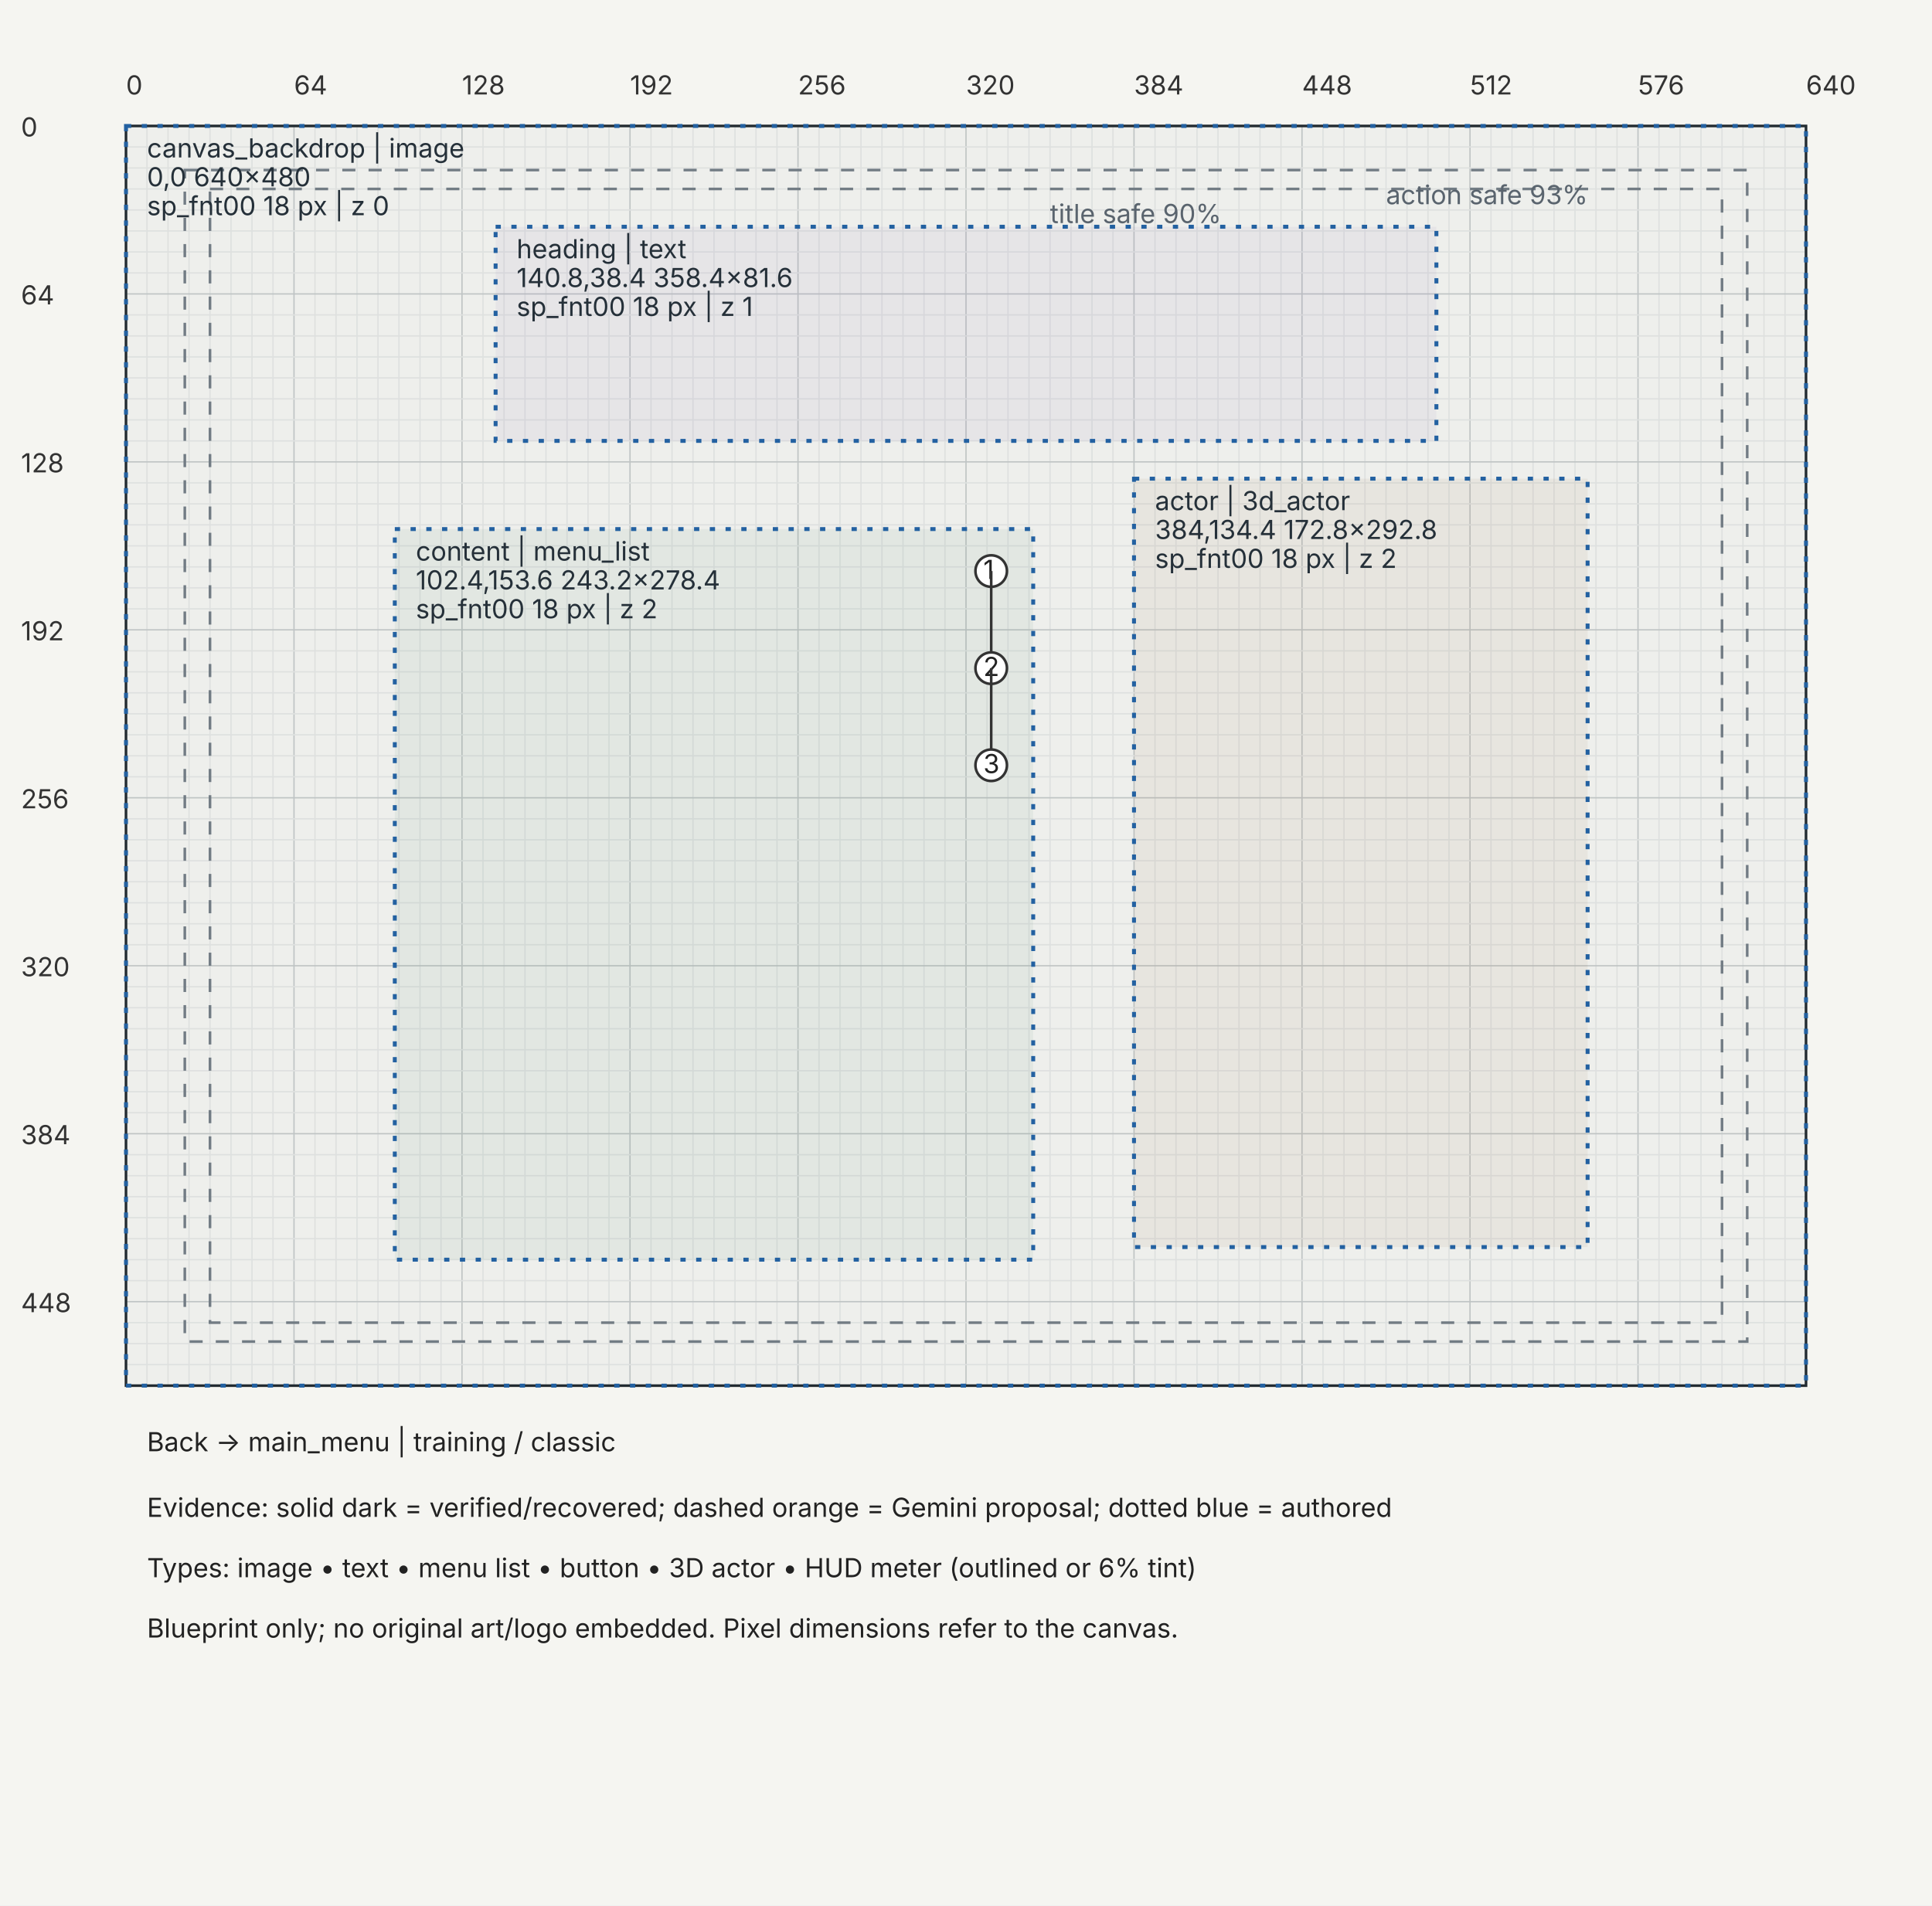
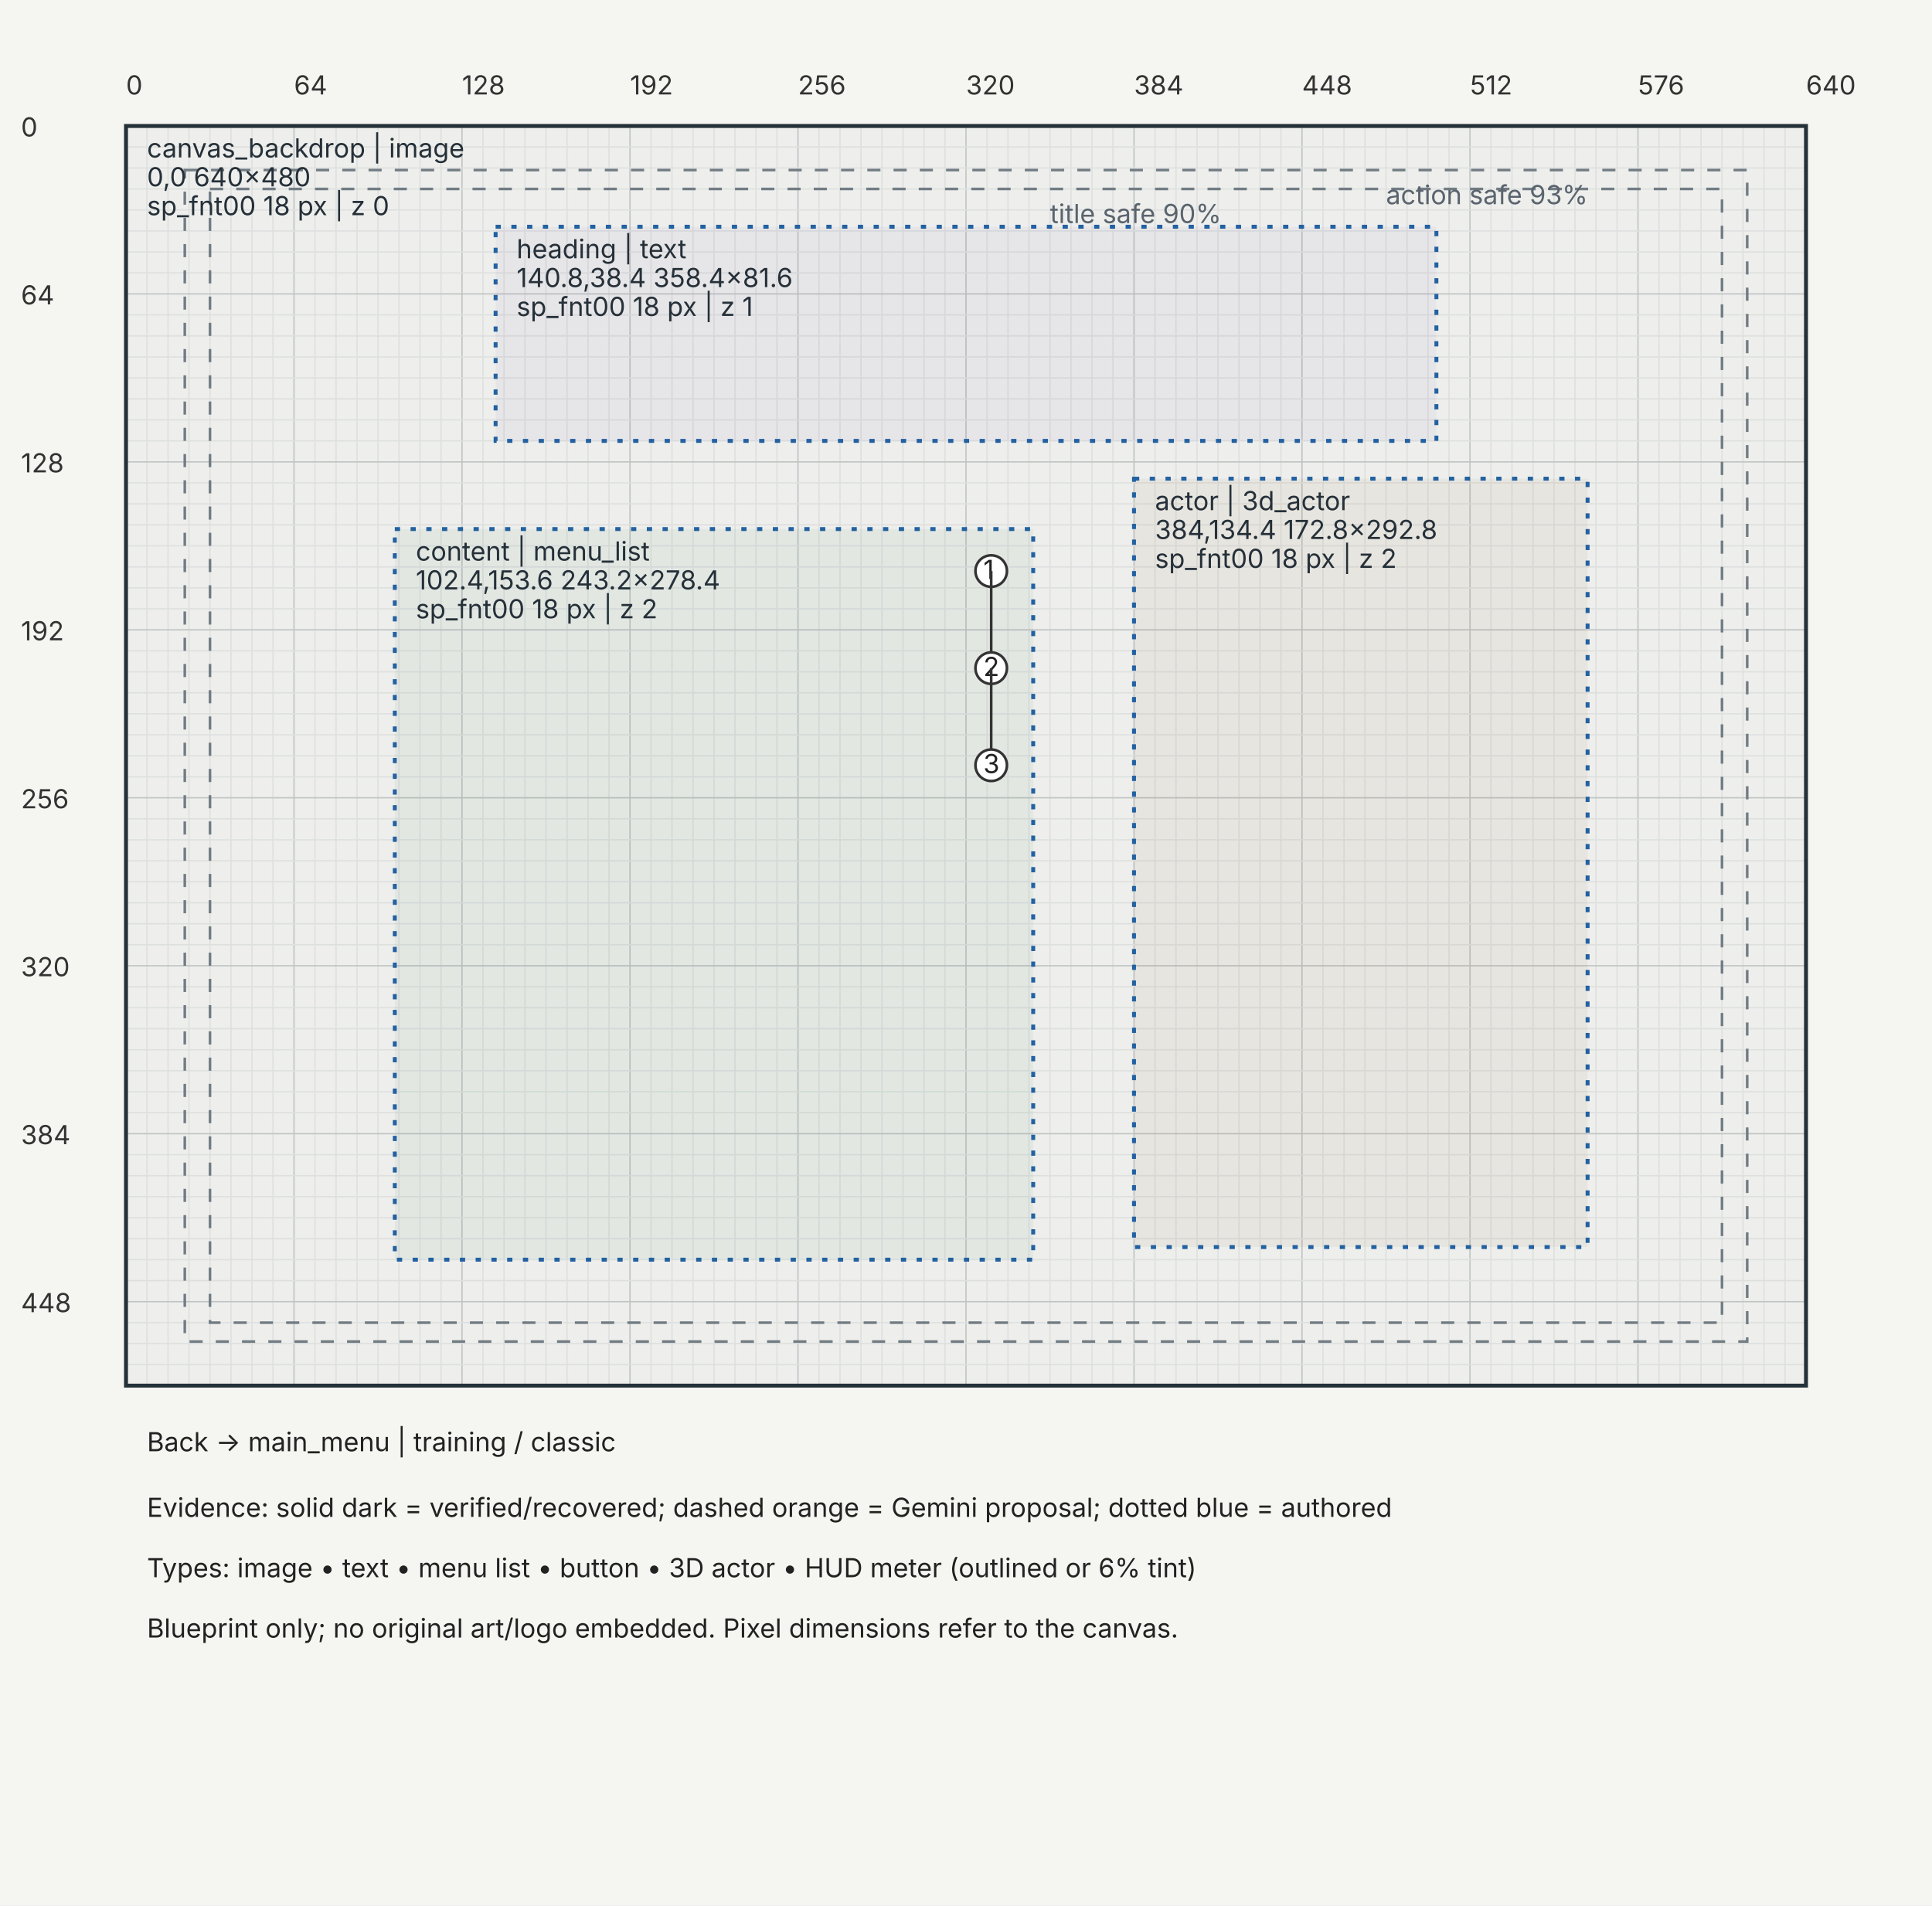
<svg xmlns="http://www.w3.org/2000/svg" width="736" height="726" viewBox="0 0 736 726">
  <rect width="100%" height="100%" fill="#f5f5f1" />
  <defs>
    <marker id="arrow" markerWidth="6" markerHeight="6" refX="5" refY="3" orient="auto">
      <path d="M0,0 L6,3 L0,6" fill="#333" />
    </marker>
  </defs>
  <g transform="translate(48,48)" font-family="Segoe UI,Inter,sans-serif" font-size="10">
    <path d="M0,0 V480" stroke="#c4c8c7" stroke-width="0.5" />
    <path d="M8,0 V480" stroke="#e4e6e3" stroke-width="0.5" />
    <path d="M16,0 V480" stroke="#e4e6e3" stroke-width="0.5" />
    <path d="M24,0 V480" stroke="#e4e6e3" stroke-width="0.5" />
    <path d="M32,0 V480" stroke="#e4e6e3" stroke-width="0.5" />
    <path d="M40,0 V480" stroke="#e4e6e3" stroke-width="0.5" />
    <path d="M48,0 V480" stroke="#e4e6e3" stroke-width="0.5" />
    <path d="M56,0 V480" stroke="#e4e6e3" stroke-width="0.5" />
    <path d="M64,0 V480" stroke="#c4c8c7" stroke-width="0.5" />
    <path d="M72,0 V480" stroke="#e4e6e3" stroke-width="0.5" />
    <path d="M80,0 V480" stroke="#e4e6e3" stroke-width="0.5" />
    <path d="M88,0 V480" stroke="#e4e6e3" stroke-width="0.5" />
    <path d="M96,0 V480" stroke="#e4e6e3" stroke-width="0.5" />
    <path d="M104,0 V480" stroke="#e4e6e3" stroke-width="0.5" />
    <path d="M112,0 V480" stroke="#e4e6e3" stroke-width="0.5" />
    <path d="M120,0 V480" stroke="#e4e6e3" stroke-width="0.5" />
    <path d="M128,0 V480" stroke="#c4c8c7" stroke-width="0.5" />
    <path d="M136,0 V480" stroke="#e4e6e3" stroke-width="0.5" />
    <path d="M144,0 V480" stroke="#e4e6e3" stroke-width="0.5" />
    <path d="M152,0 V480" stroke="#e4e6e3" stroke-width="0.5" />
    <path d="M160,0 V480" stroke="#e4e6e3" stroke-width="0.5" />
    <path d="M168,0 V480" stroke="#e4e6e3" stroke-width="0.5" />
    <path d="M176,0 V480" stroke="#e4e6e3" stroke-width="0.5" />
    <path d="M184,0 V480" stroke="#e4e6e3" stroke-width="0.5" />
    <path d="M192,0 V480" stroke="#c4c8c7" stroke-width="0.5" />
    <path d="M200,0 V480" stroke="#e4e6e3" stroke-width="0.5" />
    <path d="M208,0 V480" stroke="#e4e6e3" stroke-width="0.5" />
    <path d="M216,0 V480" stroke="#e4e6e3" stroke-width="0.5" />
    <path d="M224,0 V480" stroke="#e4e6e3" stroke-width="0.5" />
    <path d="M232,0 V480" stroke="#e4e6e3" stroke-width="0.5" />
    <path d="M240,0 V480" stroke="#e4e6e3" stroke-width="0.5" />
    <path d="M248,0 V480" stroke="#e4e6e3" stroke-width="0.5" />
    <path d="M256,0 V480" stroke="#c4c8c7" stroke-width="0.5" />
    <path d="M264,0 V480" stroke="#e4e6e3" stroke-width="0.5" />
    <path d="M272,0 V480" stroke="#e4e6e3" stroke-width="0.5" />
    <path d="M280,0 V480" stroke="#e4e6e3" stroke-width="0.5" />
    <path d="M288,0 V480" stroke="#e4e6e3" stroke-width="0.5" />
    <path d="M296,0 V480" stroke="#e4e6e3" stroke-width="0.5" />
    <path d="M304,0 V480" stroke="#e4e6e3" stroke-width="0.5" />
    <path d="M312,0 V480" stroke="#e4e6e3" stroke-width="0.5" />
    <path d="M320,0 V480" stroke="#c4c8c7" stroke-width="0.5" />
    <path d="M328,0 V480" stroke="#e4e6e3" stroke-width="0.5" />
    <path d="M336,0 V480" stroke="#e4e6e3" stroke-width="0.5" />
    <path d="M344,0 V480" stroke="#e4e6e3" stroke-width="0.5" />
    <path d="M352,0 V480" stroke="#e4e6e3" stroke-width="0.5" />
    <path d="M360,0 V480" stroke="#e4e6e3" stroke-width="0.5" />
    <path d="M368,0 V480" stroke="#e4e6e3" stroke-width="0.5" />
    <path d="M376,0 V480" stroke="#e4e6e3" stroke-width="0.5" />
    <path d="M384,0 V480" stroke="#c4c8c7" stroke-width="0.5" />
    <path d="M392,0 V480" stroke="#e4e6e3" stroke-width="0.5" />
    <path d="M400,0 V480" stroke="#e4e6e3" stroke-width="0.5" />
    <path d="M408,0 V480" stroke="#e4e6e3" stroke-width="0.5" />
    <path d="M416,0 V480" stroke="#e4e6e3" stroke-width="0.5" />
    <path d="M424,0 V480" stroke="#e4e6e3" stroke-width="0.5" />
    <path d="M432,0 V480" stroke="#e4e6e3" stroke-width="0.5" />
    <path d="M440,0 V480" stroke="#e4e6e3" stroke-width="0.5" />
    <path d="M448,0 V480" stroke="#c4c8c7" stroke-width="0.5" />
    <path d="M456,0 V480" stroke="#e4e6e3" stroke-width="0.5" />
    <path d="M464,0 V480" stroke="#e4e6e3" stroke-width="0.5" />
    <path d="M472,0 V480" stroke="#e4e6e3" stroke-width="0.5" />
    <path d="M480,0 V480" stroke="#e4e6e3" stroke-width="0.5" />
    <path d="M488,0 V480" stroke="#e4e6e3" stroke-width="0.5" />
    <path d="M496,0 V480" stroke="#e4e6e3" stroke-width="0.5" />
    <path d="M504,0 V480" stroke="#e4e6e3" stroke-width="0.5" />
    <path d="M512,0 V480" stroke="#c4c8c7" stroke-width="0.5" />
    <path d="M520,0 V480" stroke="#e4e6e3" stroke-width="0.5" />
    <path d="M528,0 V480" stroke="#e4e6e3" stroke-width="0.5" />
    <path d="M536,0 V480" stroke="#e4e6e3" stroke-width="0.5" />
    <path d="M544,0 V480" stroke="#e4e6e3" stroke-width="0.5" />
    <path d="M552,0 V480" stroke="#e4e6e3" stroke-width="0.5" />
    <path d="M560,0 V480" stroke="#e4e6e3" stroke-width="0.5" />
    <path d="M568,0 V480" stroke="#e4e6e3" stroke-width="0.5" />
    <path d="M576,0 V480" stroke="#c4c8c7" stroke-width="0.5" />
    <path d="M584,0 V480" stroke="#e4e6e3" stroke-width="0.5" />
    <path d="M592,0 V480" stroke="#e4e6e3" stroke-width="0.5" />
    <path d="M600,0 V480" stroke="#e4e6e3" stroke-width="0.5" />
    <path d="M608,0 V480" stroke="#e4e6e3" stroke-width="0.5" />
    <path d="M616,0 V480" stroke="#e4e6e3" stroke-width="0.5" />
    <path d="M624,0 V480" stroke="#e4e6e3" stroke-width="0.5" />
    <path d="M632,0 V480" stroke="#e4e6e3" stroke-width="0.5" />
    <path d="M640,0 V480" stroke="#c4c8c7" stroke-width="0.5" />
    <path d="M0,0 H640" stroke="#c4c8c7" stroke-width="0.5" />
    <path d="M0,8 H640" stroke="#e4e6e3" stroke-width="0.5" />
    <path d="M0,16 H640" stroke="#e4e6e3" stroke-width="0.5" />
    <path d="M0,24 H640" stroke="#e4e6e3" stroke-width="0.5" />
    <path d="M0,32 H640" stroke="#e4e6e3" stroke-width="0.5" />
    <path d="M0,40 H640" stroke="#e4e6e3" stroke-width="0.5" />
    <path d="M0,48 H640" stroke="#e4e6e3" stroke-width="0.5" />
    <path d="M0,56 H640" stroke="#e4e6e3" stroke-width="0.5" />
    <path d="M0,64 H640" stroke="#c4c8c7" stroke-width="0.5" />
    <path d="M0,72 H640" stroke="#e4e6e3" stroke-width="0.5" />
    <path d="M0,80 H640" stroke="#e4e6e3" stroke-width="0.5" />
    <path d="M0,88 H640" stroke="#e4e6e3" stroke-width="0.5" />
    <path d="M0,96 H640" stroke="#e4e6e3" stroke-width="0.5" />
    <path d="M0,104 H640" stroke="#e4e6e3" stroke-width="0.5" />
    <path d="M0,112 H640" stroke="#e4e6e3" stroke-width="0.5" />
    <path d="M0,120 H640" stroke="#e4e6e3" stroke-width="0.5" />
    <path d="M0,128 H640" stroke="#c4c8c7" stroke-width="0.5" />
    <path d="M0,136 H640" stroke="#e4e6e3" stroke-width="0.5" />
    <path d="M0,144 H640" stroke="#e4e6e3" stroke-width="0.5" />
    <path d="M0,152 H640" stroke="#e4e6e3" stroke-width="0.5" />
    <path d="M0,160 H640" stroke="#e4e6e3" stroke-width="0.5" />
    <path d="M0,168 H640" stroke="#e4e6e3" stroke-width="0.5" />
    <path d="M0,176 H640" stroke="#e4e6e3" stroke-width="0.5" />
    <path d="M0,184 H640" stroke="#e4e6e3" stroke-width="0.5" />
    <path d="M0,192 H640" stroke="#c4c8c7" stroke-width="0.5" />
    <path d="M0,200 H640" stroke="#e4e6e3" stroke-width="0.5" />
    <path d="M0,208 H640" stroke="#e4e6e3" stroke-width="0.5" />
    <path d="M0,216 H640" stroke="#e4e6e3" stroke-width="0.5" />
    <path d="M0,224 H640" stroke="#e4e6e3" stroke-width="0.5" />
    <path d="M0,232 H640" stroke="#e4e6e3" stroke-width="0.5" />
    <path d="M0,240 H640" stroke="#e4e6e3" stroke-width="0.5" />
    <path d="M0,248 H640" stroke="#e4e6e3" stroke-width="0.5" />
    <path d="M0,256 H640" stroke="#c4c8c7" stroke-width="0.5" />
    <path d="M0,264 H640" stroke="#e4e6e3" stroke-width="0.5" />
    <path d="M0,272 H640" stroke="#e4e6e3" stroke-width="0.5" />
    <path d="M0,280 H640" stroke="#e4e6e3" stroke-width="0.5" />
    <path d="M0,288 H640" stroke="#e4e6e3" stroke-width="0.5" />
    <path d="M0,296 H640" stroke="#e4e6e3" stroke-width="0.5" />
    <path d="M0,304 H640" stroke="#e4e6e3" stroke-width="0.5" />
    <path d="M0,312 H640" stroke="#e4e6e3" stroke-width="0.5" />
    <path d="M0,320 H640" stroke="#c4c8c7" stroke-width="0.5" />
    <path d="M0,328 H640" stroke="#e4e6e3" stroke-width="0.5" />
    <path d="M0,336 H640" stroke="#e4e6e3" stroke-width="0.5" />
    <path d="M0,344 H640" stroke="#e4e6e3" stroke-width="0.5" />
    <path d="M0,352 H640" stroke="#e4e6e3" stroke-width="0.5" />
    <path d="M0,360 H640" stroke="#e4e6e3" stroke-width="0.5" />
    <path d="M0,368 H640" stroke="#e4e6e3" stroke-width="0.5" />
    <path d="M0,376 H640" stroke="#e4e6e3" stroke-width="0.5" />
    <path d="M0,384 H640" stroke="#c4c8c7" stroke-width="0.5" />
    <path d="M0,392 H640" stroke="#e4e6e3" stroke-width="0.5" />
    <path d="M0,400 H640" stroke="#e4e6e3" stroke-width="0.5" />
    <path d="M0,408 H640" stroke="#e4e6e3" stroke-width="0.5" />
    <path d="M0,416 H640" stroke="#e4e6e3" stroke-width="0.5" />
    <path d="M0,424 H640" stroke="#e4e6e3" stroke-width="0.5" />
    <path d="M0,432 H640" stroke="#e4e6e3" stroke-width="0.5" />
    <path d="M0,440 H640" stroke="#e4e6e3" stroke-width="0.5" />
    <path d="M0,448 H640" stroke="#c4c8c7" stroke-width="0.5" />
    <path d="M0,456 H640" stroke="#e4e6e3" stroke-width="0.5" />
    <path d="M0,464 H640" stroke="#e4e6e3" stroke-width="0.5" />
    <path d="M0,472 H640" stroke="#e4e6e3" stroke-width="0.5" />
    <path d="M0,480 H640" stroke="#e4e6e3" stroke-width="0.5" />
    <text x="0" y="-12" fill="#333">0</text>
    <text x="64" y="-12" fill="#333">64</text>
    <text x="128" y="-12" fill="#333">128</text>
    <text x="192" y="-12" fill="#333">192</text>
    <text x="256" y="-12" fill="#333">256</text>
    <text x="320" y="-12" fill="#333">320</text>
    <text x="384" y="-12" fill="#333">384</text>
    <text x="448" y="-12" fill="#333">448</text>
    <text x="512" y="-12" fill="#333">512</text>
    <text x="576" y="-12" fill="#333">576</text>
    <text x="640" y="-12" fill="#333">640</text>
    <text x="-40" y="4" fill="#333">0</text>
    <text x="-40" y="68" fill="#333">64</text>
    <text x="-40" y="132" fill="#333">128</text>
    <text x="-40" y="196" fill="#333">192</text>
    <text x="-40" y="260" fill="#333">256</text>
    <text x="-40" y="324" fill="#333">320</text>
    <text x="-40" y="388" fill="#333">384</text>
    <text x="-40" y="452" fill="#333">448</text>
    <rect width="640" height="480" fill="none" stroke="#20282e" />
    <rect x="32" y="24" width="576" height="432" fill="none" stroke="#727b83" stroke-dasharray="5 5" />
    <text x="352" y="37" fill="#58626b">title safe 90%</text>
    <rect x="22.4" y="16.8" width="595.2" height="446.4" fill="none" stroke="#727b83" stroke-dasharray="5 5" />
    <text x="480" y="29.8" fill="#58626b">action safe 93%</text>
    <g>
-       <rect x="0" y="0" width="640" height="480" fill="#7c8c97" fill-opacity="0.06" stroke="#2361a1" stroke-width="1.5" stroke-dasharray="2 4" />
+       <rect x="0" y="0" width="640" height="480" fill="#7c8c97" fill-opacity="0.06" stroke="#243139" stroke-width="1.5" stroke-dasharray="" />
      <text x="8" y="12" fill="#253039">canvas_backdrop | image</text>
      <text x="8" y="23" fill="#253039">0,0 640×480</text>
      <text x="8" y="34" fill="#253039">sp_fnt00 18 px | z 0</text>
    </g>
    <g>
      <rect x="140.8" y="38.4" width="358.4" height="81.6" fill="#6651a5" fill-opacity="0.06" stroke="#2361a1" stroke-width="1.5" stroke-dasharray="2 4" />
      <text x="148.8" y="50.4" fill="#253039">heading | text</text>
      <text x="148.8" y="61.4" fill="#253039">140.8,38.4 358.4×81.6</text>
      <text x="148.8" y="72.4" fill="#253039">sp_fnt00 18 px | z 1</text>
    </g>
    <g>
      <rect x="102.4" y="153.6" width="243.2" height="278.4" fill="#296b4f" fill-opacity="0.06" stroke="#2361a1" stroke-width="1.5" stroke-dasharray="2 4" />
      <text x="110.4" y="165.6" fill="#253039">content | menu_list</text>
      <text x="110.4" y="176.6" fill="#253039">102.4,153.6 243.2×278.4</text>
      <text x="110.4" y="187.6" fill="#253039">sp_fnt00 18 px | z 2</text>
    </g>
    <g>
      <rect x="384.0" y="134.4" width="172.8" height="292.8" fill="#775020" fill-opacity="0.06" stroke="#2361a1" stroke-width="1.5" stroke-dasharray="2 4" />
      <text x="392.0" y="146.4" fill="#253039">actor | 3d_actor</text>
      <text x="392.0" y="157.4" fill="#253039">384,134.4 172.8×292.8</text>
      <text x="392.0" y="168.4" fill="#253039">sp_fnt00 18 px | z 2</text>
    </g>
    <circle cx="329.6" cy="169.6" r="6" fill="#fff" stroke="#333" />
    <text x="326.6" y="172.6" fill="#222">1</text>
    <path d="M329.6,169.6 L329.6,206.6" stroke="#333" marker-end="url(#arrow)" />
    <circle cx="329.6" cy="206.6" r="6" fill="#fff" stroke="#333" />
    <text x="326.6" y="209.6" fill="#222">2</text>
    <path d="M329.6,206.6 L329.6,243.6" stroke="#333" marker-end="url(#arrow)" />
    <circle cx="329.6" cy="243.6" r="6" fill="#fff" stroke="#333" />
    <text x="326.6" y="246.6" fill="#222">3</text>
    <text x="8" y="505" fill="#222">Back → main_menu | training / classic</text>
    <text x="8" y="530" fill="#222">Evidence: solid dark = verified/recovered; dashed orange = Gemini proposal; dotted blue = authored</text>
    <text x="8" y="553" fill="#222">Types: image • text • menu list • button • 3D actor • HUD meter (outlined or 6% tint)</text>
    <text x="8" y="576" fill="#222">Blueprint only; no original art/logo embedded. Pixel dimensions refer to the canvas.</text>
  </g>
</svg>
